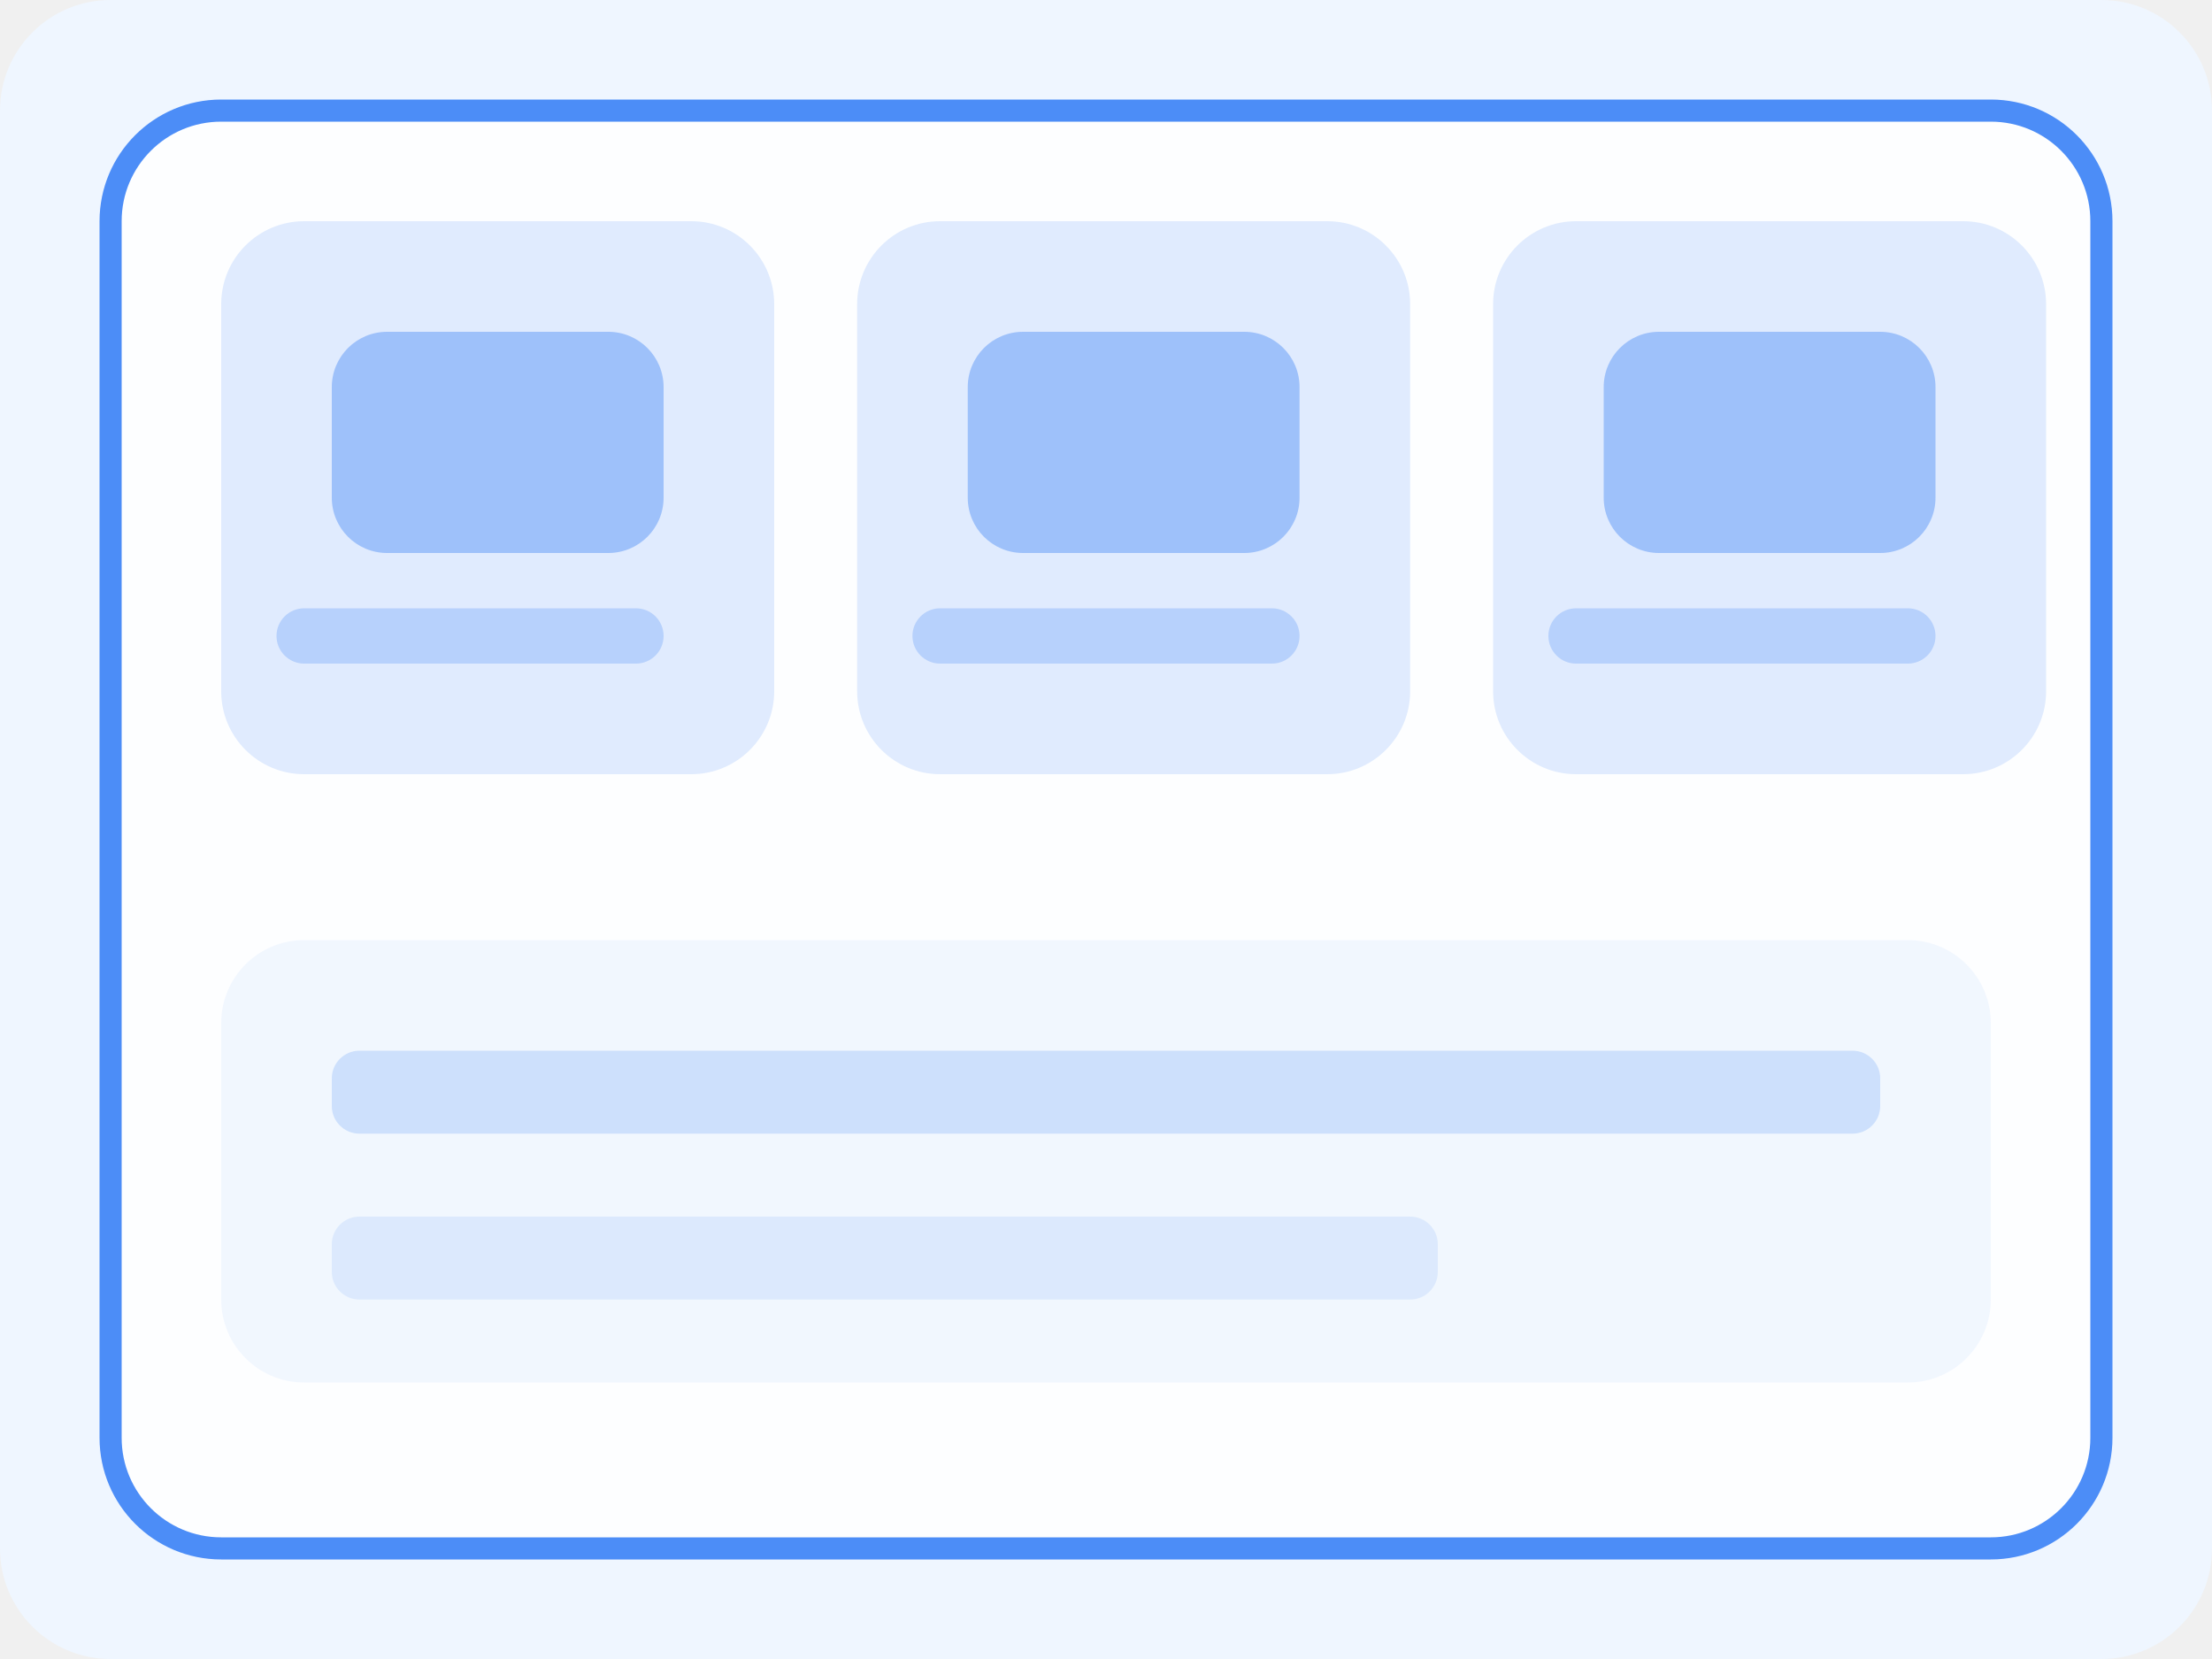
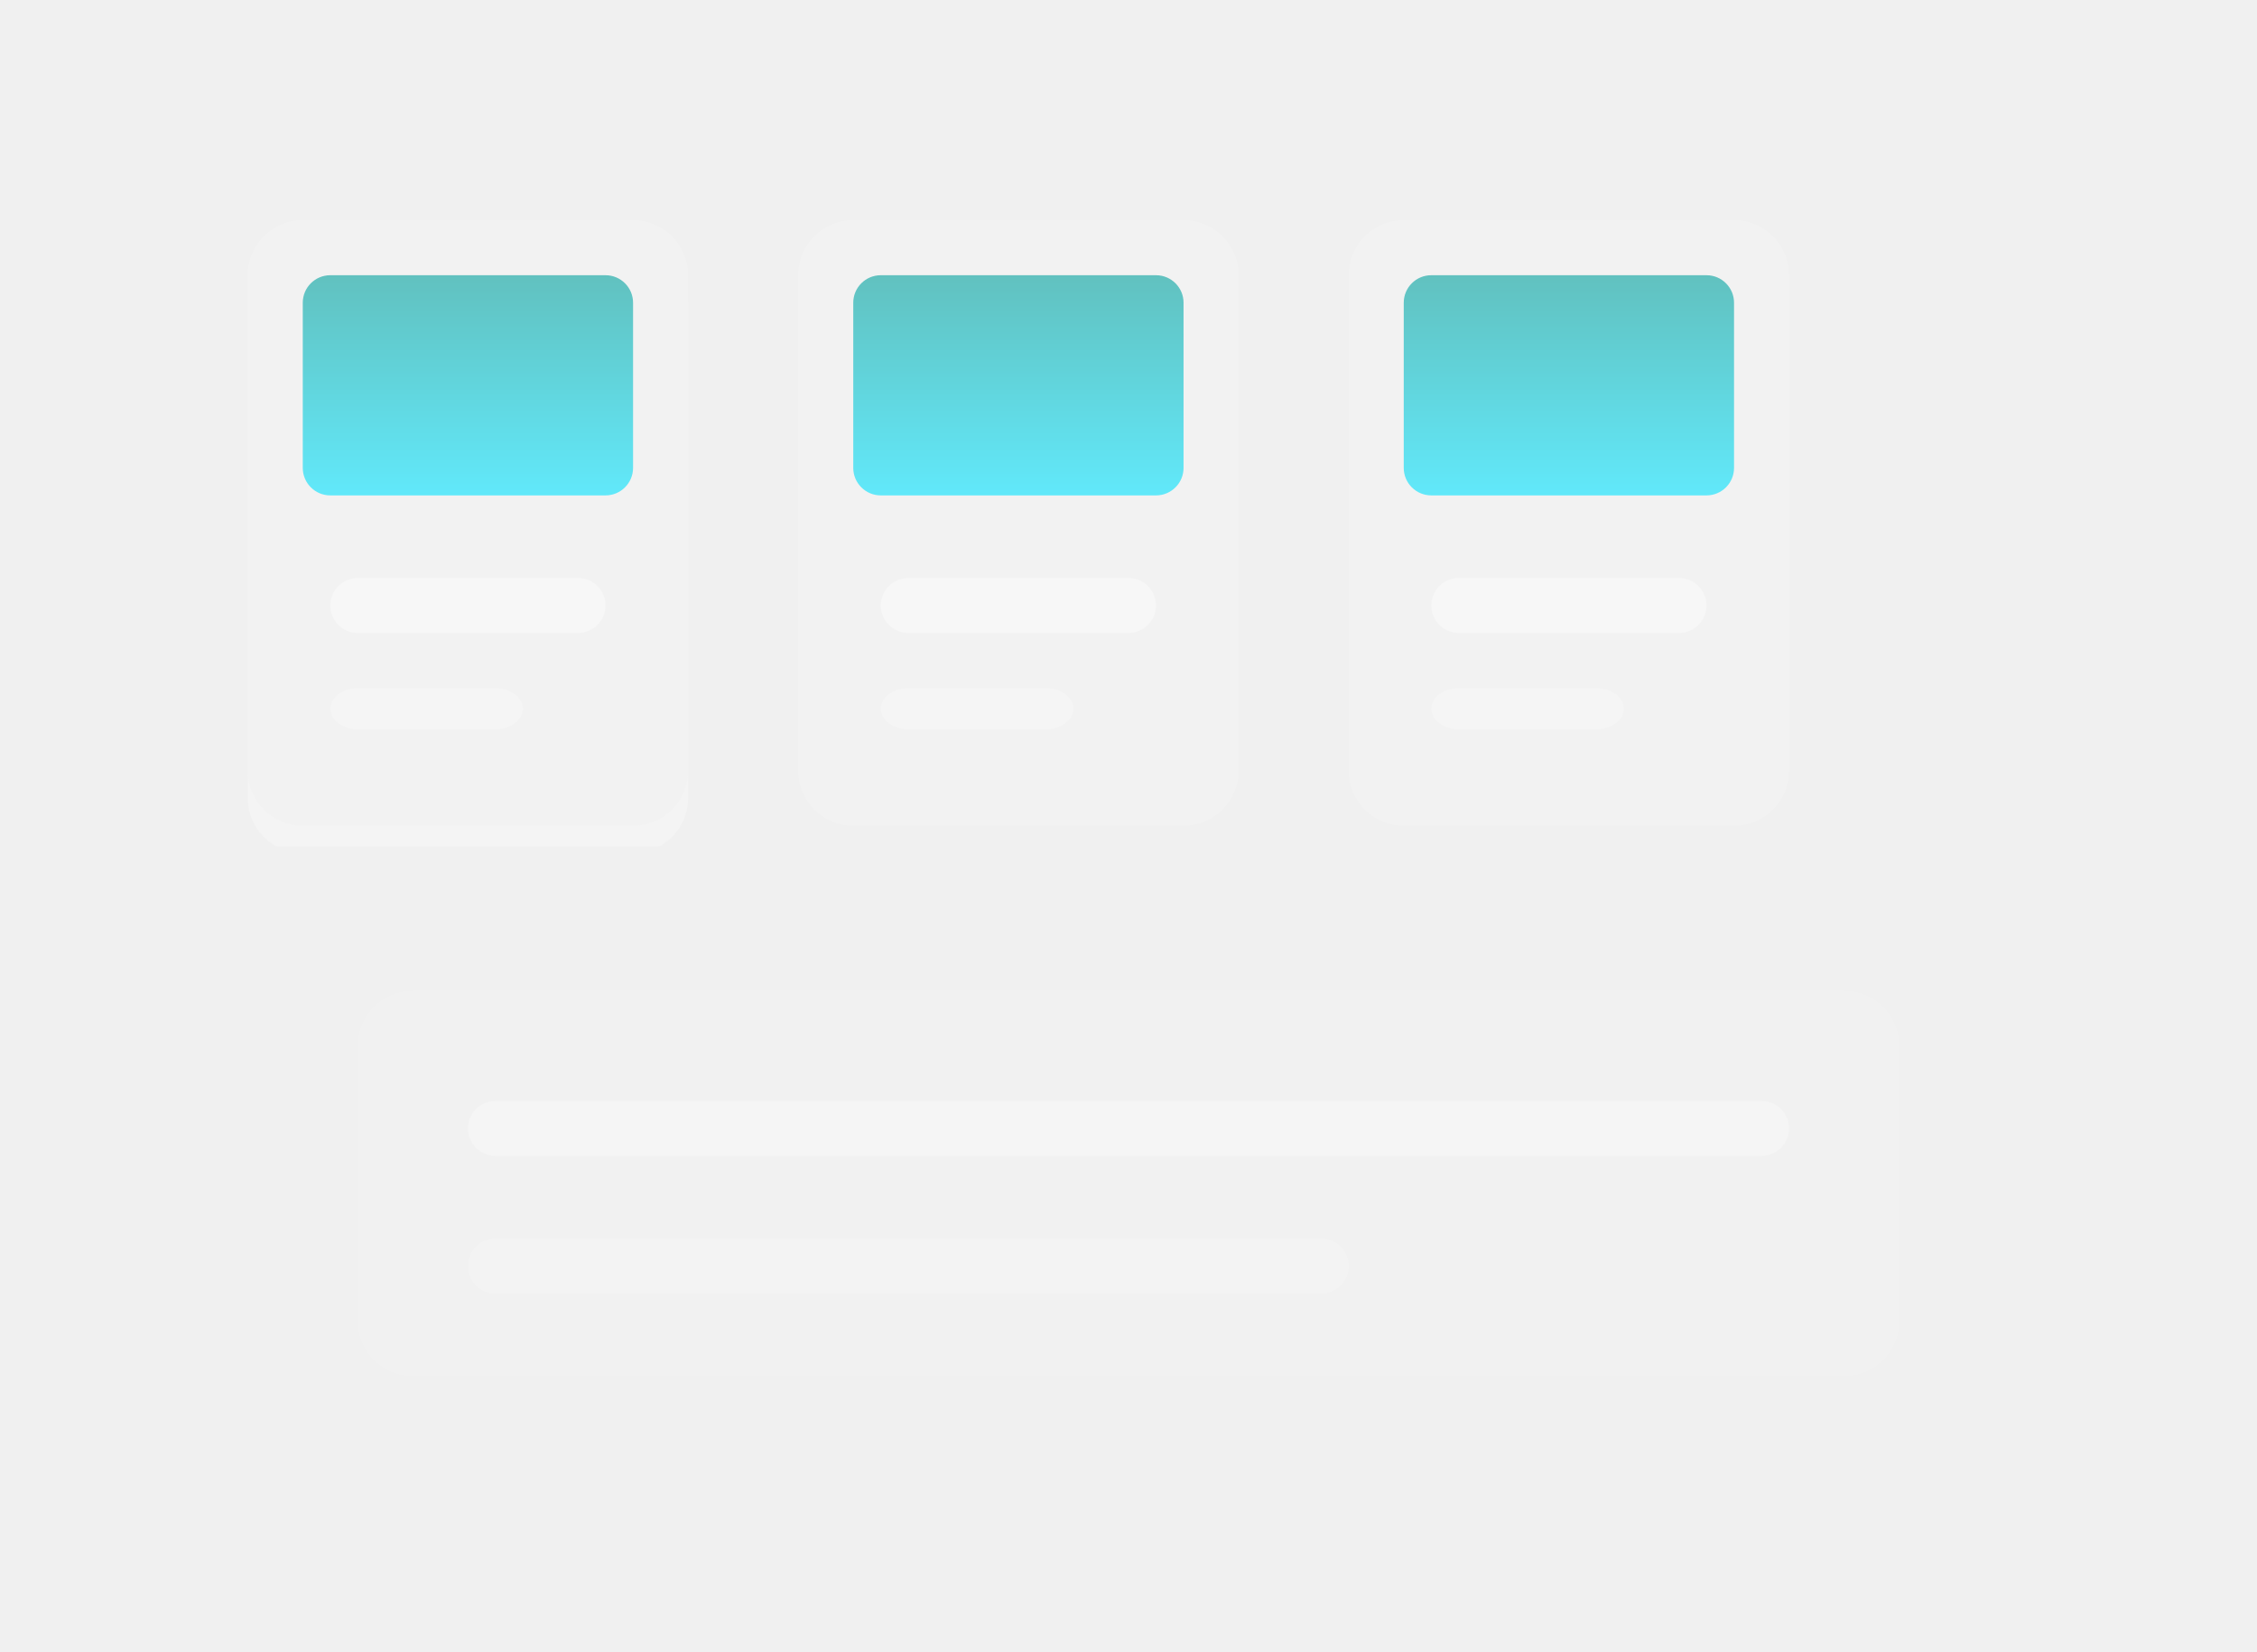
- <svg xmlns="http://www.w3.org/2000/svg" width="80" height="60" viewBox="0 0 80 60">
-   <rect width="80" height="60" rx="4" fill="#eff6ff" />
-   <rect x="4" y="4" width="72" height="52" rx="4" fill="white" stroke="#3B82F6" stroke-width="0.8" opacity="0.9" />
-   <rect x="8" y="8" width="20" height="20" rx="3" fill="#3B82F6" opacity="0.15" />
-   <rect x="12" y="12" width="12" height="8" rx="2" fill="#3B82F6" opacity="0.4" />
-   <rect x="10" y="22" width="14" height="2" rx="1" fill="#3B82F6" opacity="0.25" />
-   <rect x="31" y="8" width="20" height="20" rx="3" fill="#3B82F6" opacity="0.15" />
-   <rect x="35" y="12" width="12" height="8" rx="2" fill="#3B82F6" opacity="0.4" />
-   <rect x="33" y="22" width="14" height="2" rx="1" fill="#3B82F6" opacity="0.25" />
-   <rect x="54" y="8" width="20" height="20" rx="3" fill="#3B82F6" opacity="0.15" />
-   <rect x="58" y="12" width="12" height="8" rx="2" fill="#3B82F6" opacity="0.4" />
-   <rect x="56" y="22" width="14" height="2" rx="1" fill="#3B82F6" opacity="0.25" />
-   <rect x="8" y="34" width="64" height="16" rx="3" fill="#3B82F6" opacity="0.06" />
-   <rect x="12" y="38" width="56" height="3" rx="1" fill="#3B82F6" opacity="0.2" />
-   <rect x="12" y="44" width="40" height="3" rx="1" fill="#3B82F6" opacity="0.12" />
+ <svg xmlns="http://www.w3.org/2000/svg" xmlns:xlink="http://www.w3.org/1999/xlink" width="82" height="60" viewBox="0 0 82 60">
+   <defs>
+     <linearGradient id="linearGradient-1" x1="50%" x2="50%" y1="0%" y2="100%">
+       <stop offset="0%" stop-color="#00A09D" />
+       <stop offset="100%" stop-color="#00E2FF" />
+     </linearGradient>
+     <rect id="path-2" width="16" height="22" x="0" y="0" rx="2" />
+     <filter id="filter-3" width="106.3%" height="104.5%" x="-3.1%" y="-1.1%" filterUnits="objectBoundingBox">
+       <feOffset dy="1" in="SourceAlpha" result="shadowOffsetOuter1" />
+       <feComposite in="shadowOffsetOuter1" in2="SourceAlpha" operator="out" result="shadowOffsetOuter1" />
+       <feColorMatrix in="shadowOffsetOuter1" values="0 0 0 0 1   0 0 0 0 1   0 0 0 0 1  0 0 0 0.25 0" />
+     </filter>
+   </defs>
+   <g fill="none" fill-rule="evenodd" class="snippets_thumbs">
+     <g class="s_woow_dynamic_content">
+       <rect width="82" height="60" class="bg" />
+       <g class="group" transform="translate(9 8)">
+         <g class="card_1" transform="translate(0 0)">
+           <use fill="#000" filter="url(#filter-3)" xlink:href="#path-2" />
+           <use fill="#FFF" fill-opacity=".15" xlink:href="#path-2" />
+           <rect width="12" height="8" x="2" y="2" fill="url(#linearGradient-1)" opacity="0.6" rx="1" />
+           <rect width="10" height="2" x="3" y="13" fill="#FFF" fill-opacity=".35" rx="1" />
+           <rect width="7" height="1.5" x="3" y="17" fill="#FFF" fill-opacity=".2" rx="1" />
+         </g>
+         <g class="card_2" transform="translate(20 0)">
+           <rect width="16" height="22" fill="#FFF" fill-opacity=".15" rx="2" />
+           <rect width="12" height="8" x="2" y="2" fill="url(#linearGradient-1)" opacity="0.6" rx="1" />
+           <rect width="10" height="2" x="3" y="13" fill="#FFF" fill-opacity=".35" rx="1" />
+           <rect width="7" height="1.5" x="3" y="17" fill="#FFF" fill-opacity=".2" rx="1" />
+         </g>
+         <g class="card_3" transform="translate(40 0)">
+           <rect width="16" height="22" fill="#FFF" fill-opacity=".15" rx="2" />
+           <rect width="12" height="8" x="2" y="2" fill="url(#linearGradient-1)" opacity="0.6" rx="1" />
+           <rect width="10" height="2" x="3" y="13" fill="#FFF" fill-opacity=".35" rx="1" />
+           <rect width="7" height="1.5" x="3" y="17" fill="#FFF" fill-opacity=".2" rx="1" />
+         </g>
+         <rect width="56" height="14" x="4" y="28" fill="#FFF" fill-opacity=".08" rx="2" />
+         <rect width="48" height="2" x="8" y="32" fill="#FFF" fill-opacity=".25" rx="1" />
+         <rect width="32" height="2" x="8" y="37" fill="#FFF" fill-opacity=".15" rx="1" />
+       </g>
+     </g>
+   </g>
</svg>
